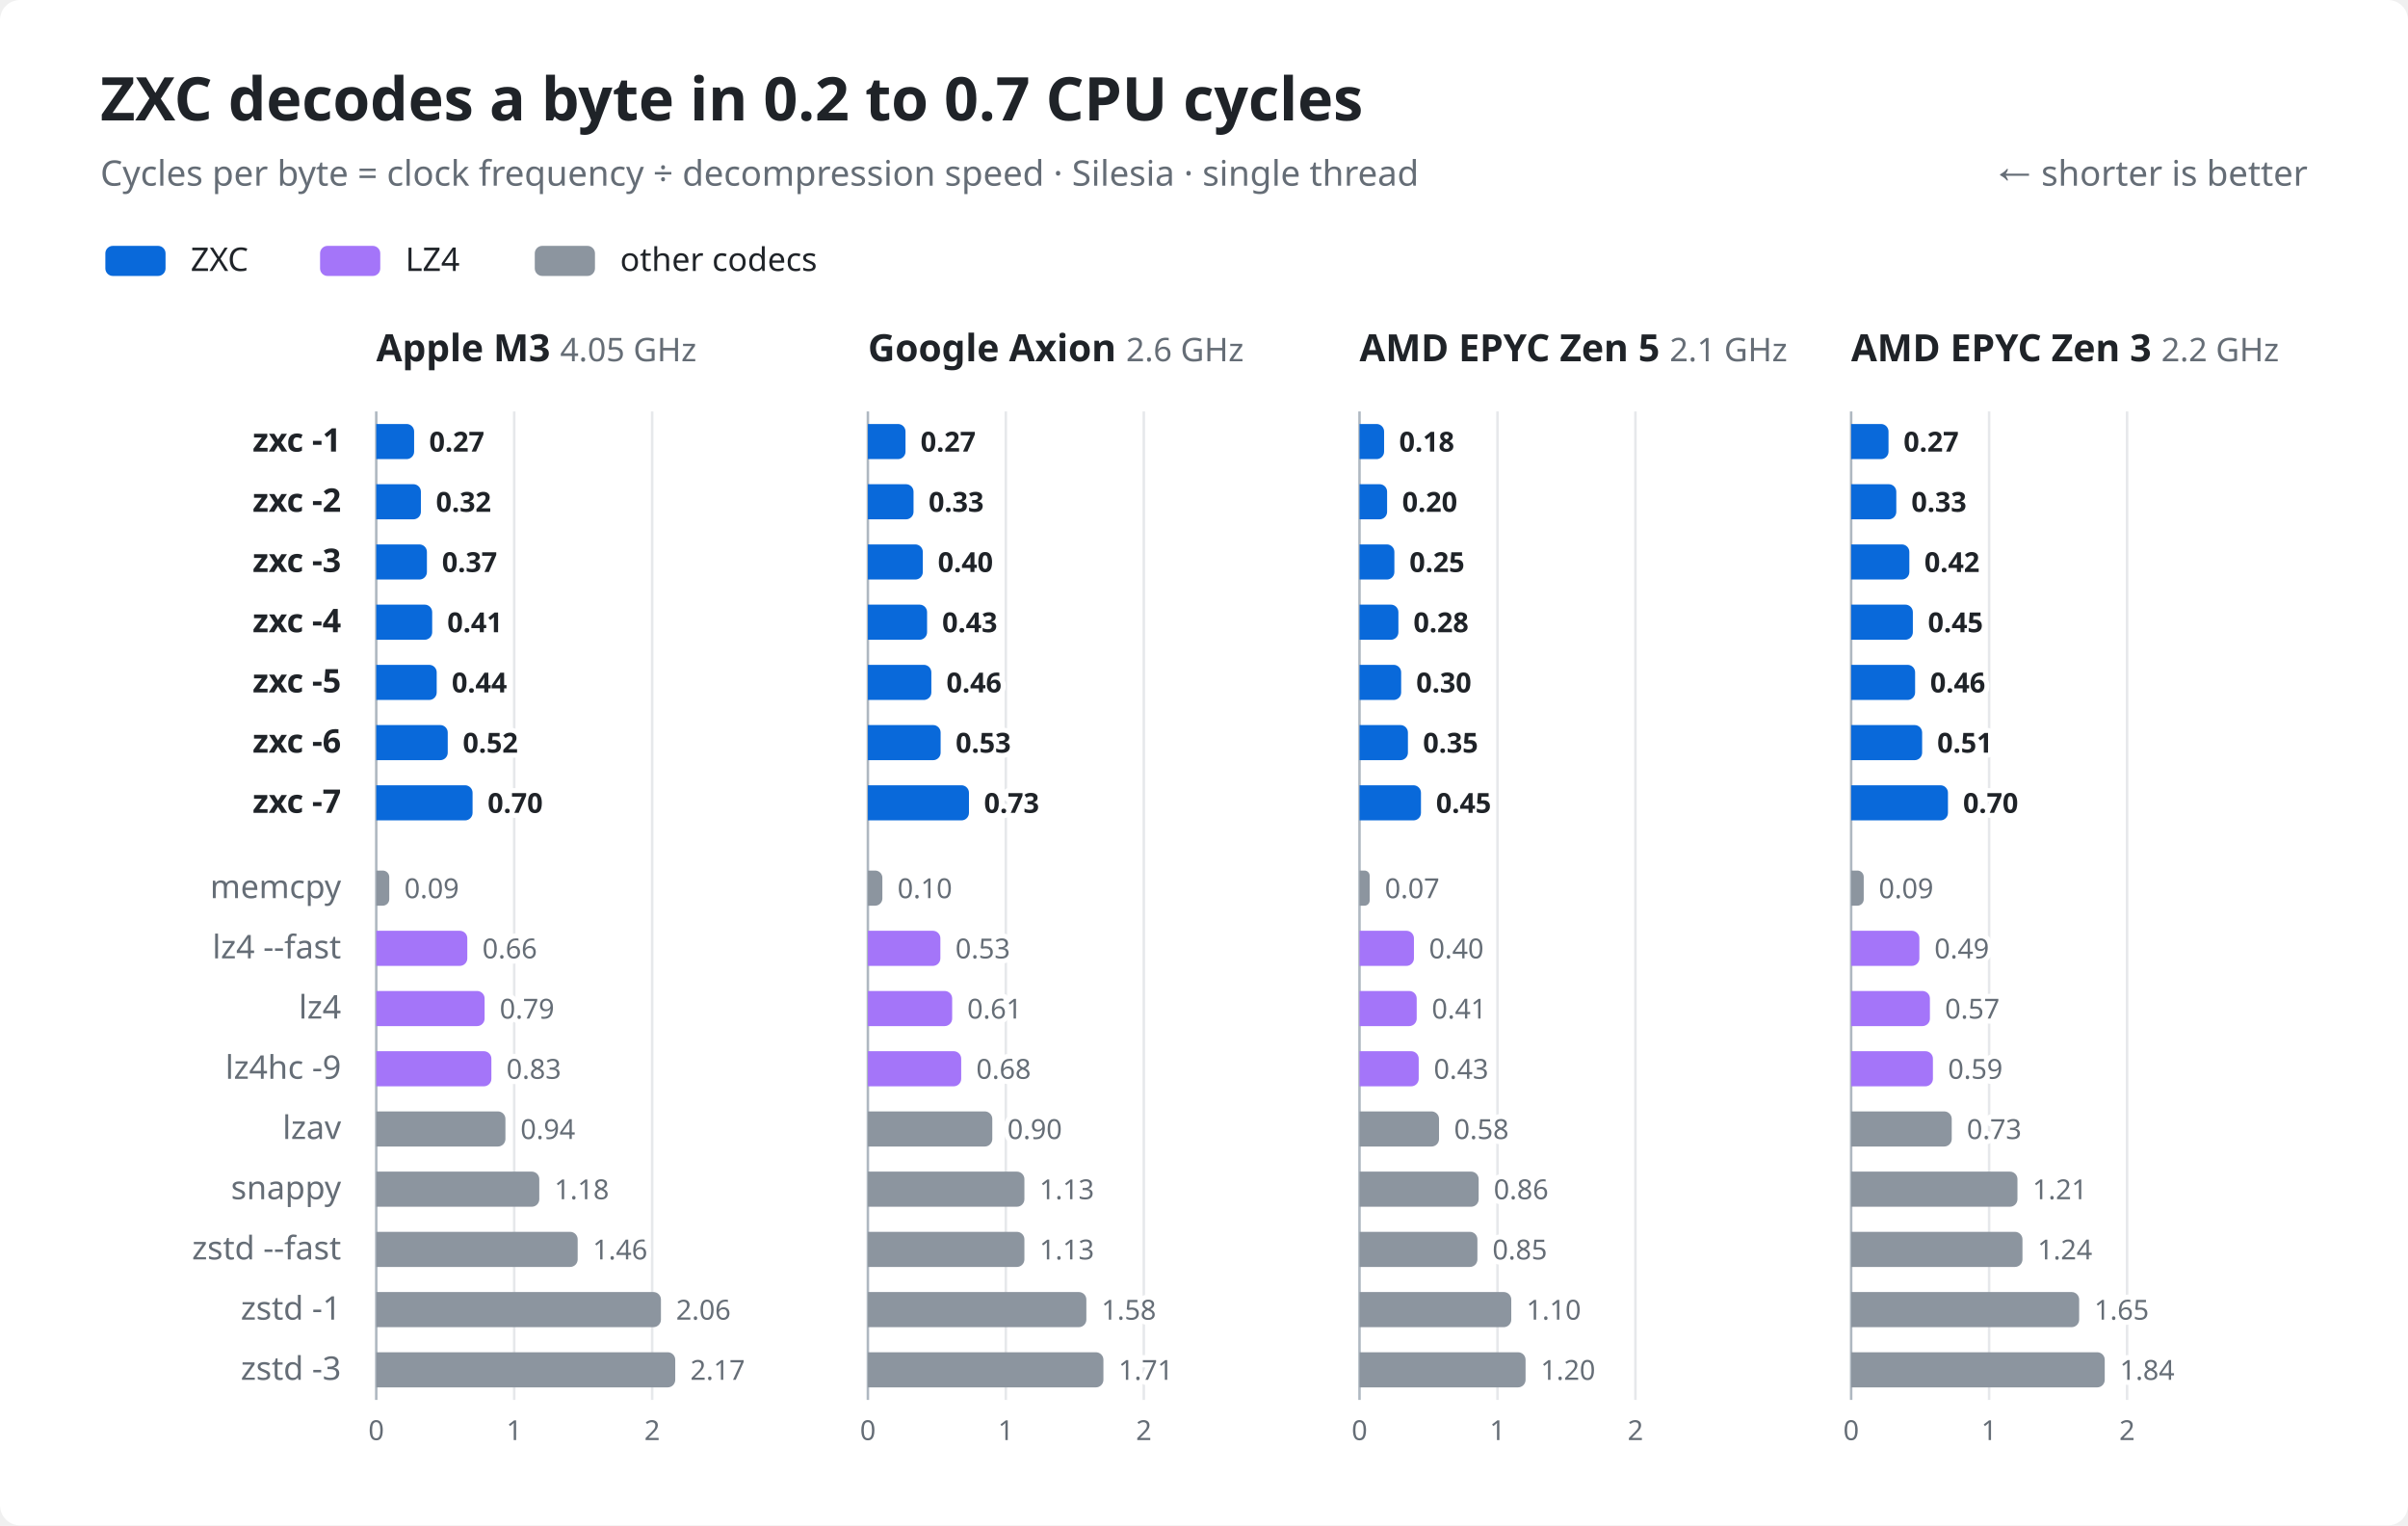
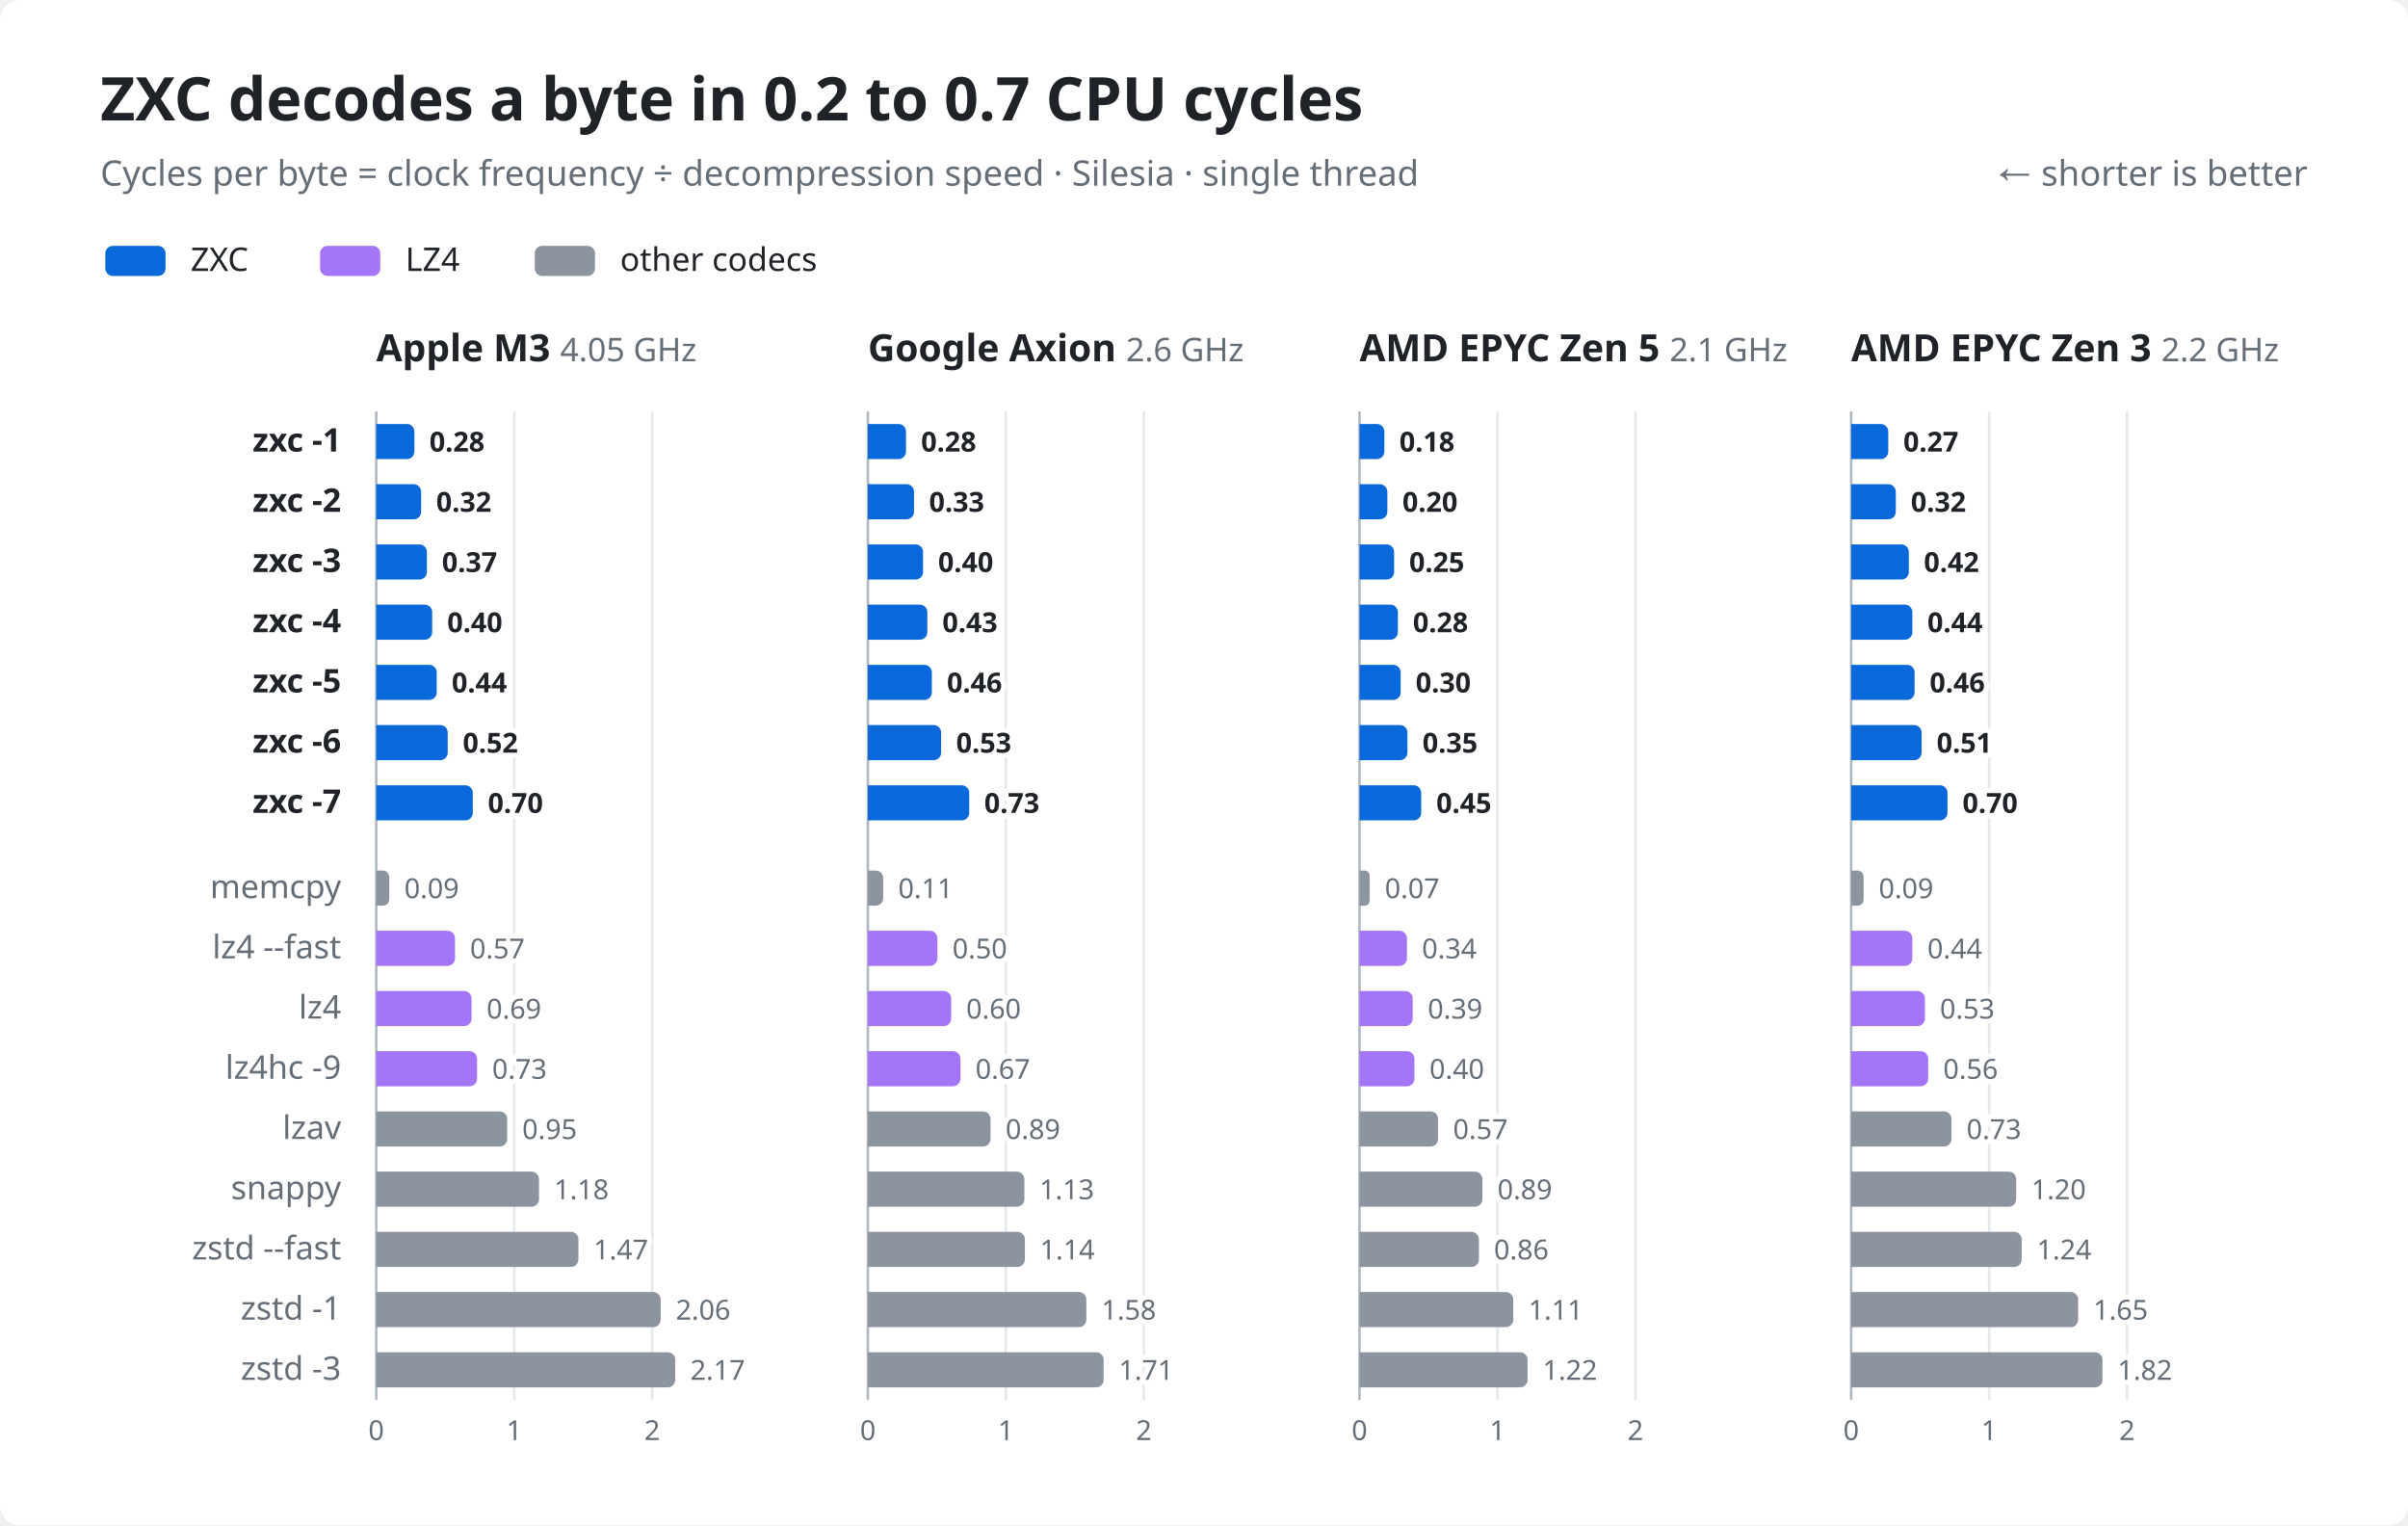
<svg xmlns="http://www.w3.org/2000/svg" viewBox="0 0 960 608" width="960" height="608" role="img" aria-label="CPU cycles per decompressed byte for each codec on four CPUs">
  <style>text{font-family:-apple-system,BlinkMacSystemFont,"Segoe UI","Noto Sans",Helvetica,Arial,sans-serif;font-size:11px}.t{font-size:24px;font-weight:700}.st{font-size:14px}.pt{font-size:15px;font-weight:600}.pa{font-size:13px;font-weight:400}.b{font-weight:600}.lg{font-size:13px}.num{font-variant-numeric:tabular-nums}.grid,.axis{stroke-width:1}.halo{paint-order:stroke;stroke-width:4;stroke-linejoin:round}.bg{fill:#ffffff}text{fill:#1f2328}.mu{fill:#656d76}.grid{stroke:#e6e8eb}.axis{stroke:#afb8c1}.zp{fill:#0969da}.gp{fill:#8c959f}.halo{stroke:#ffffff}.vp{fill:#a475f9}@media (prefers-color-scheme:dark){.bg{fill:#0d1117}text{fill:#e6edf3}.mu{fill:#8d96a0}.grid{stroke:#21262d}.axis{stroke:#3d444d}.zp{fill:#4493f8}.gp{fill:#6e7681}.halo{stroke:#0d1117}.vp{fill:#bc8cff}}.m{text-anchor:middle}.e{text-anchor:end}</style>
  <rect class="bg" width="960" height="608" rx="8" />
  <text x="40" y="48" class="t">ZXC decodes a byte in 0.2 to 0.7 CPU cycles</text>
  <text x="40" y="74" class="st mu">Cycles per byte = clock frequency ÷ decompression speed · Silesia · single thread</text>
  <text x="920" y="74" class="st mu e">← shorter is better</text>
  <rect class="zp" x="42" y="98" width="24" height="12" rx="3" />
  <text x="76" y="108" class="lg">ZXC</text>
  <rect class="vp" x="127.6" y="98" width="24" height="12" rx="3" />
  <text x="161.6" y="108" class="lg">LZ4</text>
  <rect class="gp" x="213.2" y="98" width="24" height="12" rx="3" />
  <text x="247.2" y="108" class="lg">other codecs</text>
  <text x="136" y="180" class="lg b e">zxc -1</text>
  <text x="136" y="204" class="lg b e">zxc -2</text>
  <text x="136" y="228" class="lg b e">zxc -3</text>
  <text x="136" y="252" class="lg b e">zxc -4</text>
  <text x="136" y="276" class="lg b e">zxc -5</text>
  <text x="136" y="300" class="lg b e">zxc -6</text>
  <text x="136" y="324" class="lg b e">zxc -7</text>
  <text x="136" y="358" class="lg mu e">memcpy</text>
  <text x="136" y="382" class="lg mu e">lz4 --fast</text>
  <text x="136" y="406" class="lg mu e">lz4</text>
  <text x="136" y="430" class="lg mu e">lz4hc -9</text>
  <text x="136" y="454" class="lg mu e">lzav</text>
  <text x="136" y="478" class="lg mu e">snappy</text>
  <text x="136" y="502" class="lg mu e">zstd --fast</text>
  <text x="136" y="526" class="lg mu e">zstd -1</text>
  <text x="136" y="550" class="lg mu e">zstd -3</text>
  <text x="150" y="144" class="pt">Apple M3 <tspan class="pa mu">4.05 GHz</tspan>
  </text>
  <path class="axis" d="M150 164v394" />
  <text x="150" y="574" class="mu num m">0</text>
  <path class="grid" d="M205 164v394" />
  <text x="205" y="574" class="mu num m">1</text>
  <path class="grid" d="M260 164v394" />
  <text x="260" y="574" class="mu num m">2</text>
-   <path class="zp" d="M150 169h12.1a3 3 0 0 1 3 3v8a3 3 0 0 1 -3 3h-12.1z" />
-   <text x="171.1" y="180" class="num halo b">0.27</text>
-   <path class="zp" d="M150 193h14.8a3 3 0 0 1 3 3v8a3 3 0 0 1 -3 3h-14.8z" />
-   <text x="173.8" y="204" class="num halo b">0.32</text>
+   <path class="zp" d="M150 169h12.2a3 3 0 0 1 3 3v8a3 3 0 0 1 -3 3h-12.2z" />
+   <text x="171.2" y="180" class="num halo b">0.28</text>
+   <path class="zp" d="M150 193h14.9a3 3 0 0 1 3 3v8a3 3 0 0 1 -3 3h-14.9z" />
+   <text x="173.9" y="204" class="num halo b">0.32</text>
  <path class="zp" d="M150 217h17.2a3 3 0 0 1 3 3v8a3 3 0 0 1 -3 3h-17.2z" />
  <text x="176.2" y="228" class="num halo b">0.37</text>
  <path class="zp" d="M150 241h19.3a3 3 0 0 1 3 3v8a3 3 0 0 1 -3 3h-19.3z" />
-   <text x="178.3" y="252" class="num halo b">0.41</text>
+   <text x="178.3" y="252" class="num halo b">0.40</text>
  <path class="zp" d="M150 265h21.1a3 3 0 0 1 3 3v8a3 3 0 0 1 -3 3h-21.1z" />
  <text x="180.1" y="276" class="num halo b">0.44</text>
  <path class="zp" d="M150 289h25.5a3 3 0 0 1 3 3v8a3 3 0 0 1 -3 3h-25.5z" />
  <text x="184.5" y="300" class="num halo b">0.52</text>
-   <path class="zp" d="M150 313h35.4a3 3 0 0 1 3 3v8a3 3 0 0 1 -3 3h-35.4z" />
-   <text x="194.4" y="324" class="num halo b">0.70</text>
-   <path class="gp" d="M150 347h2.6a2.589 2.589 0 0 1 2.589 2.589v8.822a2.589 2.589 0 0 1 -2.589 2.589h-2.6z" />
+   <path class="zp" d="M150 313h35.5a3 3 0 0 1 3 3v8a3 3 0 0 1 -3 3h-35.5z" />
+   <text x="194.5" y="324" class="num halo b">0.70</text>
+   <path class="gp" d="M150 347h2.6a2.606 2.606 0 0 1 2.606 2.606v8.788a2.606 2.606 0 0 1 -2.606 2.606h-2.6z" />
  <text x="161.2" y="358" class="num halo mu">0.09</text>
-   <path class="vp" d="M150 371h33.3a3 3 0 0 1 3 3v8a3 3 0 0 1 -3 3h-33.3z" />
-   <text x="192.3" y="382" class="num halo mu">0.66</text>
-   <path class="vp" d="M150 395h40.2a3 3 0 0 1 3 3v8a3 3 0 0 1 -3 3h-40.2z" />
-   <text x="199.2" y="406" class="num halo mu">0.79</text>
-   <path class="vp" d="M150 419h42.9a3 3 0 0 1 3 3v8a3 3 0 0 1 -3 3h-42.9z" />
-   <text x="201.9" y="430" class="num halo mu">0.83</text>
-   <path class="gp" d="M150 443h48.5a3 3 0 0 1 3 3v8a3 3 0 0 1 -3 3h-48.5z" />
-   <text x="207.5" y="454" class="num halo mu">0.94</text>
-   <path class="gp" d="M150 467h62a3 3 0 0 1 3 3v8a3 3 0 0 1 -3 3h-62z" />
-   <text x="221" y="478" class="num halo mu">1.18</text>
-   <path class="gp" d="M150 491h77.3a3 3 0 0 1 3 3v8a3 3 0 0 1 -3 3h-77.3z" />
-   <text x="236.3" y="502" class="num halo mu">1.46</text>
-   <path class="gp" d="M150 515h110.5a3 3 0 0 1 3 3v8a3 3 0 0 1 -3 3h-110.5z" />
-   <text x="269.5" y="526" class="num halo mu">2.06</text>
+   <path class="vp" d="M150 371h28.4a3 3 0 0 1 3 3v8a3 3 0 0 1 -3 3h-28.4z" />
+   <text x="187.4" y="382" class="num halo mu">0.57</text>
+   <path class="vp" d="M150 395h35a3 3 0 0 1 3 3v8a3 3 0 0 1 -3 3h-35z" />
+   <text x="194" y="406" class="num halo mu">0.69</text>
+   <path class="vp" d="M150 419h37.2a3 3 0 0 1 3 3v8a3 3 0 0 1 -3 3h-37.2z" />
+   <text x="196.2" y="430" class="num halo mu">0.73</text>
+   <path class="gp" d="M150 443h49.2a3 3 0 0 1 3 3v8a3 3 0 0 1 -3 3h-49.2z" />
+   <text x="208.2" y="454" class="num halo mu">0.95</text>
+   <path class="gp" d="M150 467h61.9a3 3 0 0 1 3 3v8a3 3 0 0 1 -3 3h-61.9z" />
+   <text x="220.9" y="478" class="num halo mu">1.18</text>
+   <path class="gp" d="M150 491h77.6a3 3 0 0 1 3 3v8a3 3 0 0 1 -3 3h-77.6z" />
+   <text x="236.6" y="502" class="num halo mu">1.47</text>
+   <path class="gp" d="M150 515h110.4a3 3 0 0 1 3 3v8a3 3 0 0 1 -3 3h-110.4z" />
+   <text x="269.4" y="526" class="num halo mu">2.06</text>
  <path class="gp" d="M150 539h116.2a3 3 0 0 1 3 3v8a3 3 0 0 1 -3 3h-116.2z" />
  <text x="275.2" y="550" class="num halo mu">2.17</text>
  <text x="346" y="144" class="pt">Google Axion <tspan class="pa mu">2.6 GHz</tspan>
  </text>
  <path class="axis" d="M346 164v394" />
  <text x="346" y="574" class="mu num m">0</text>
  <path class="grid" d="M401 164v394" />
  <text x="401" y="574" class="mu num m">1</text>
  <path class="grid" d="M456 164v394" />
  <text x="456" y="574" class="mu num m">2</text>
-   <path class="zp" d="M346 169h12a3 3 0 0 1 3 3v8a3 3 0 0 1 -3 3h-12z" />
-   <text x="367" y="180" class="num halo b">0.27</text>
-   <path class="zp" d="M346 193h15.2a3 3 0 0 1 3 3v8a3 3 0 0 1 -3 3h-15.2z" />
-   <text x="370.2" y="204" class="num halo b">0.33</text>
-   <path class="zp" d="M346 217h18.9a3 3 0 0 1 3 3v8a3 3 0 0 1 -3 3h-18.9z" />
-   <text x="373.9" y="228" class="num halo b">0.40</text>
-   <path class="zp" d="M346 241h20.6a3 3 0 0 1 3 3v8a3 3 0 0 1 -3 3h-20.6z" />
-   <text x="375.6" y="252" class="num halo b">0.43</text>
-   <path class="zp" d="M346 265h22.3a3 3 0 0 1 3 3v8a3 3 0 0 1 -3 3h-22.3z" />
-   <text x="377.3" y="276" class="num halo b">0.46</text>
-   <path class="zp" d="M346 289h26a3 3 0 0 1 3 3v8a3 3 0 0 1 -3 3h-26z" />
-   <text x="381" y="300" class="num halo b">0.53</text>
-   <path class="zp" d="M346 313h37.3a3 3 0 0 1 3 3v8a3 3 0 0 1 -3 3h-37.3z" />
-   <text x="392.3" y="324" class="num halo b">0.73</text>
-   <path class="gp" d="M346 347h2.9a2.877 2.877 0 0 1 2.877 2.877v8.246a2.877 2.877 0 0 1 -2.877 2.877h-2.9z" />
-   <text x="357.8" y="358" class="num halo mu">0.10</text>
-   <path class="vp" d="M346 371h25.9a3 3 0 0 1 3 3v8a3 3 0 0 1 -3 3h-25.9z" />
-   <text x="380.9" y="382" class="num halo mu">0.53</text>
-   <path class="vp" d="M346 395h30.6a3 3 0 0 1 3 3v8a3 3 0 0 1 -3 3h-30.6z" />
-   <text x="385.6" y="406" class="num halo mu">0.61</text>
-   <path class="vp" d="M346 419h34.2a3 3 0 0 1 3 3v8a3 3 0 0 1 -3 3h-34.2z" />
-   <text x="389.2" y="430" class="num halo mu">0.68</text>
-   <path class="gp" d="M346 443h46.6a3 3 0 0 1 3 3v8a3 3 0 0 1 -3 3h-46.6z" />
-   <text x="401.6" y="454" class="num halo mu">0.90</text>
+   <path class="zp" d="M346 169h12.2a3 3 0 0 1 3 3v8a3 3 0 0 1 -3 3h-12.2z" />
+   <text x="367.2" y="180" class="num halo b">0.28</text>
+   <path class="zp" d="M346 193h15.4a3 3 0 0 1 3 3v8a3 3 0 0 1 -3 3h-15.4z" />
+   <text x="370.4" y="204" class="num halo b">0.33</text>
+   <path class="zp" d="M346 217h19a3 3 0 0 1 3 3v8a3 3 0 0 1 -3 3h-19z" />
+   <text x="374" y="228" class="num halo b">0.40</text>
+   <path class="zp" d="M346 241h20.7a3 3 0 0 1 3 3v8a3 3 0 0 1 -3 3h-20.7z" />
+   <text x="375.7" y="252" class="num halo b">0.43</text>
+   <path class="zp" d="M346 265h22.5a3 3 0 0 1 3 3v8a3 3 0 0 1 -3 3h-22.5z" />
+   <text x="377.5" y="276" class="num halo b">0.46</text>
+   <path class="zp" d="M346 289h26.2a3 3 0 0 1 3 3v8a3 3 0 0 1 -3 3h-26.2z" />
+   <text x="381.2" y="300" class="num halo b">0.53</text>
+   <path class="zp" d="M346 313h37.4a3 3 0 0 1 3 3v8a3 3 0 0 1 -3 3h-37.4z" />
+   <text x="392.4" y="324" class="num halo b">0.73</text>
+   <path class="gp" d="M346 347h3.1a3 3 0 0 1 3 3v8a3 3 0 0 1 -3 3h-3.1z" />
+   <text x="358.1" y="358" class="num halo mu">0.11</text>
+   <path class="vp" d="M346 371h24.7a3 3 0 0 1 3 3v8a3 3 0 0 1 -3 3h-24.7z" />
+   <text x="379.7" y="382" class="num halo mu">0.50</text>
+   <path class="vp" d="M346 395h30.2a3 3 0 0 1 3 3v8a3 3 0 0 1 -3 3h-30.2z" />
+   <text x="385.2" y="406" class="num halo mu">0.60</text>
+   <path class="vp" d="M346 419h33.9a3 3 0 0 1 3 3v8a3 3 0 0 1 -3 3h-33.9z" />
+   <text x="388.9" y="430" class="num halo mu">0.67</text>
+   <path class="gp" d="M346 443h45.9a3 3 0 0 1 3 3v8a3 3 0 0 1 -3 3h-45.9z" />
+   <text x="400.9" y="454" class="num halo mu">0.89</text>
  <path class="gp" d="M346 467h59.4a3 3 0 0 1 3 3v8a3 3 0 0 1 -3 3h-59.4z" />
  <text x="414.4" y="478" class="num halo mu">1.13</text>
-   <path class="gp" d="M346 491h59.4a3 3 0 0 1 3 3v8a3 3 0 0 1 -3 3h-59.4z" />
-   <text x="414.4" y="502" class="num halo mu">1.13</text>
+   <path class="gp" d="M346 491h59.6a3 3 0 0 1 3 3v8a3 3 0 0 1 -3 3h-59.6z" />
+   <text x="414.6" y="502" class="num halo mu">1.14</text>
  <path class="gp" d="M346 515h84.1a3 3 0 0 1 3 3v8a3 3 0 0 1 -3 3h-84.1z" />
  <text x="439.1" y="526" class="num halo mu">1.58</text>
-   <path class="gp" d="M346 539h90.9a3 3 0 0 1 3 3v8a3 3 0 0 1 -3 3h-90.9z" />
-   <text x="445.9" y="550" class="num halo mu">1.71</text>
+   <path class="gp" d="M346 539h91a3 3 0 0 1 3 3v8a3 3 0 0 1 -3 3h-91z" />
+   <text x="446" y="550" class="num halo mu">1.71</text>
  <text x="542" y="144" class="pt">AMD EPYC Zen 5 <tspan class="pa mu">2.1 GHz</tspan>
  </text>
  <path class="axis" d="M542 164v394" />
  <text x="542" y="574" class="mu num m">0</text>
  <path class="grid" d="M597 164v394" />
  <text x="597" y="574" class="mu num m">1</text>
  <path class="grid" d="M652 164v394" />
  <text x="652" y="574" class="mu num m">2</text>
-   <path class="zp" d="M542 169h6.8a3 3 0 0 1 3 3v8a3 3 0 0 1 -3 3h-6.8z" />
-   <text x="557.8" y="180" class="num halo b">0.18</text>
-   <path class="zp" d="M542 193h8a3 3 0 0 1 3 3v8a3 3 0 0 1 -3 3h-8z" />
-   <text x="559" y="204" class="num halo b">0.20</text>
-   <path class="zp" d="M542 217h10.9a3 3 0 0 1 3 3v8a3 3 0 0 1 -3 3h-10.9z" />
-   <text x="561.9" y="228" class="num halo b">0.25</text>
-   <path class="zp" d="M542 241h12.5a3 3 0 0 1 3 3v8a3 3 0 0 1 -3 3h-12.5z" />
-   <text x="563.5" y="252" class="num halo b">0.28</text>
-   <path class="zp" d="M542 265h13.6a3 3 0 0 1 3 3v8a3 3 0 0 1 -3 3h-13.6z" />
-   <text x="564.6" y="276" class="num halo b">0.30</text>
-   <path class="zp" d="M542 289h16.3a3 3 0 0 1 3 3v8a3 3 0 0 1 -3 3h-16.3z" />
-   <text x="567.3" y="300" class="num halo b">0.35</text>
-   <path class="zp" d="M542 313h21.5a3 3 0 0 1 3 3v8a3 3 0 0 1 -3 3h-21.5z" />
-   <text x="572.5" y="324" class="num halo b">0.45</text>
-   <path class="gp" d="M542 347h2a2.05 2.05 0 0 1 2.05 2.05v9.9a2.05 2.05 0 0 1 -2.05 2.05h-2z" />
+   <path class="zp" d="M542 169h6.9a3 3 0 0 1 3 3v8a3 3 0 0 1 -3 3h-6.9z" />
+   <text x="557.9" y="180" class="num halo b">0.18</text>
+   <path class="zp" d="M542 193h8.1a3 3 0 0 1 3 3v8a3 3 0 0 1 -3 3h-8.1z" />
+   <text x="559.1" y="204" class="num halo b">0.20</text>
+   <path class="zp" d="M542 217h10.8a3 3 0 0 1 3 3v8a3 3 0 0 1 -3 3h-10.8z" />
+   <text x="561.8" y="228" class="num halo b">0.25</text>
+   <path class="zp" d="M542 241h12.3a3 3 0 0 1 3 3v8a3 3 0 0 1 -3 3h-12.3z" />
+   <text x="563.3" y="252" class="num halo b">0.28</text>
+   <path class="zp" d="M542 265h13.4a3 3 0 0 1 3 3v8a3 3 0 0 1 -3 3h-13.4z" />
+   <text x="564.4" y="276" class="num halo b">0.30</text>
+   <path class="zp" d="M542 289h16.1a3 3 0 0 1 3 3v8a3 3 0 0 1 -3 3h-16.1z" />
+   <text x="567.1" y="300" class="num halo b">0.35</text>
+   <path class="zp" d="M542 313h21.6a3 3 0 0 1 3 3v8a3 3 0 0 1 -3 3h-21.6z" />
+   <text x="572.6" y="324" class="num halo b">0.45</text>
+   <path class="gp" d="M542 347h2a2.049 2.049 0 0 1 2.049 2.049v9.902a2.049 2.049 0 0 1 -2.049 2.049h-2z" />
  <text x="552.1" y="358" class="num halo mu">0.07</text>
-   <path class="vp" d="M542 371h18.7a3 3 0 0 1 3 3v8a3 3 0 0 1 -3 3h-18.7z" />
-   <text x="569.7" y="382" class="num halo mu">0.40</text>
-   <path class="vp" d="M542 395h19.8a3 3 0 0 1 3 3v8a3 3 0 0 1 -3 3h-19.8z" />
-   <text x="570.8" y="406" class="num halo mu">0.41</text>
-   <path class="vp" d="M542 419h20.6a3 3 0 0 1 3 3v8a3 3 0 0 1 -3 3h-20.6z" />
-   <text x="571.6" y="430" class="num halo mu">0.43</text>
-   <path class="gp" d="M542 443h28.7a3 3 0 0 1 3 3v8a3 3 0 0 1 -3 3h-28.7z" />
-   <text x="579.7" y="454" class="num halo mu">0.58</text>
-   <path class="gp" d="M542 467h44.5a3 3 0 0 1 3 3v8a3 3 0 0 1 -3 3h-44.5z" />
-   <text x="595.5" y="478" class="num halo mu">0.86</text>
-   <path class="gp" d="M542 491h44a3 3 0 0 1 3 3v8a3 3 0 0 1 -3 3h-44z" />
-   <text x="595" y="502" class="num halo mu">0.85</text>
-   <path class="gp" d="M542 515h57.5a3 3 0 0 1 3 3v8a3 3 0 0 1 -3 3h-57.5z" />
-   <text x="608.5" y="526" class="num halo mu">1.10</text>
-   <path class="gp" d="M542 539h63.2a3 3 0 0 1 3 3v8a3 3 0 0 1 -3 3h-63.2z" />
-   <text x="614.2" y="550" class="num halo mu">1.20</text>
+   <path class="vp" d="M542 371h15.9a3 3 0 0 1 3 3v8a3 3 0 0 1 -3 3h-15.9z" />
+   <text x="566.9" y="382" class="num halo mu">0.34</text>
+   <path class="vp" d="M542 395h18.2a3 3 0 0 1 3 3v8a3 3 0 0 1 -3 3h-18.2z" />
+   <text x="569.2" y="406" class="num halo mu">0.39</text>
+   <path class="vp" d="M542 419h18.9a3 3 0 0 1 3 3v8a3 3 0 0 1 -3 3h-18.9z" />
+   <text x="569.9" y="430" class="num halo mu">0.40</text>
+   <path class="gp" d="M542 443h28.3a3 3 0 0 1 3 3v8a3 3 0 0 1 -3 3h-28.3z" />
+   <text x="579.3" y="454" class="num halo mu">0.57</text>
+   <path class="gp" d="M542 467h46a3 3 0 0 1 3 3v8a3 3 0 0 1 -3 3h-46z" />
+   <text x="597" y="478" class="num halo mu">0.89</text>
+   <path class="gp" d="M542 491h44.6a3 3 0 0 1 3 3v8a3 3 0 0 1 -3 3h-44.6z" />
+   <text x="595.6" y="502" class="num halo mu">0.86</text>
+   <path class="gp" d="M542 515h58.3a3 3 0 0 1 3 3v8a3 3 0 0 1 -3 3h-58.3z" />
+   <text x="609.3" y="526" class="num halo mu">1.11</text>
+   <path class="gp" d="M542 539h64a3 3 0 0 1 3 3v8a3 3 0 0 1 -3 3h-64z" />
+   <text x="615" y="550" class="num halo mu">1.22</text>
  <text x="738" y="144" class="pt">AMD EPYC Zen 3 <tspan class="pa mu">2.2 GHz</tspan>
  </text>
  <path class="axis" d="M738 164v394" />
  <text x="738" y="574" class="mu num m">0</text>
  <path class="grid" d="M793 164v394" />
  <text x="793" y="574" class="mu num m">1</text>
  <path class="grid" d="M848 164v394" />
  <text x="848" y="574" class="mu num m">2</text>
-   <path class="zp" d="M738 169h11.9a3 3 0 0 1 3 3v8a3 3 0 0 1 -3 3h-11.9z" />
-   <text x="758.9" y="180" class="num halo b">0.27</text>
-   <path class="zp" d="M738 193h15a3 3 0 0 1 3 3v8a3 3 0 0 1 -3 3h-15z" />
-   <text x="762" y="204" class="num halo b">0.33</text>
-   <path class="zp" d="M738 217h20.2a3 3 0 0 1 3 3v8a3 3 0 0 1 -3 3h-20.2z" />
-   <text x="767.2" y="228" class="num halo b">0.42</text>
-   <path class="zp" d="M738 241h21.6a3 3 0 0 1 3 3v8a3 3 0 0 1 -3 3h-21.6z" />
-   <text x="768.6" y="252" class="num halo b">0.45</text>
-   <path class="zp" d="M738 265h22.5a3 3 0 0 1 3 3v8a3 3 0 0 1 -3 3h-22.5z" />
-   <text x="769.5" y="276" class="num halo b">0.46</text>
-   <path class="zp" d="M738 289h25.3a3 3 0 0 1 3 3v8a3 3 0 0 1 -3 3h-25.3z" />
-   <text x="772.3" y="300" class="num halo b">0.51</text>
-   <path class="zp" d="M738 313h35.6a3 3 0 0 1 3 3v8a3 3 0 0 1 -3 3h-35.6z" />
-   <text x="782.6" y="324" class="num halo b">0.70</text>
-   <path class="gp" d="M738 347h2.5a2.513 2.513 0 0 1 2.513 2.513v8.974a2.513 2.513 0 0 1 -2.513 2.513h-2.5z" />
+   <path class="zp" d="M738 169h11.8a3 3 0 0 1 3 3v8a3 3 0 0 1 -3 3h-11.8z" />
+   <text x="758.8" y="180" class="num halo b">0.27</text>
+   <path class="zp" d="M738 193h14.8a3 3 0 0 1 3 3v8a3 3 0 0 1 -3 3h-14.8z" />
+   <text x="761.8" y="204" class="num halo b">0.32</text>
+   <path class="zp" d="M738 217h20a3 3 0 0 1 3 3v8a3 3 0 0 1 -3 3h-20z" />
+   <text x="767" y="228" class="num halo b">0.42</text>
+   <path class="zp" d="M738 241h21.4a3 3 0 0 1 3 3v8a3 3 0 0 1 -3 3h-21.4z" />
+   <text x="768.4" y="252" class="num halo b">0.44</text>
+   <path class="zp" d="M738 265h22.3a3 3 0 0 1 3 3v8a3 3 0 0 1 -3 3h-22.3z" />
+   <text x="769.3" y="276" class="num halo b">0.46</text>
+   <path class="zp" d="M738 289h25.1a3 3 0 0 1 3 3v8a3 3 0 0 1 -3 3h-25.1z" />
+   <text x="772.1" y="300" class="num halo b">0.51</text>
+   <path class="zp" d="M738 313h35.4a3 3 0 0 1 3 3v8a3 3 0 0 1 -3 3h-35.4z" />
+   <text x="782.4" y="324" class="num halo b">0.70</text>
+   <path class="gp" d="M738 347h2.5a2.475 2.475 0 0 1 2.475 2.475v9.049a2.475 2.475 0 0 1 -2.475 2.475h-2.5z" />
  <text x="749" y="358" class="num halo mu">0.09</text>
-   <path class="vp" d="M738 371h24.2a3 3 0 0 1 3 3v8a3 3 0 0 1 -3 3h-24.2z" />
-   <text x="771.2" y="382" class="num halo mu">0.49</text>
-   <path class="vp" d="M738 395h28.4a3 3 0 0 1 3 3v8a3 3 0 0 1 -3 3h-28.4z" />
-   <text x="775.4" y="406" class="num halo mu">0.57</text>
-   <path class="vp" d="M738 419h29.6a3 3 0 0 1 3 3v8a3 3 0 0 1 -3 3h-29.6z" />
-   <text x="776.6" y="430" class="num halo mu">0.59</text>
-   <path class="gp" d="M738 443h37.1a3 3 0 0 1 3 3v8a3 3 0 0 1 -3 3h-37.1z" />
-   <text x="784.1" y="454" class="num halo mu">0.73</text>
-   <path class="gp" d="M738 467h63.3a3 3 0 0 1 3 3v8a3 3 0 0 1 -3 3h-63.3z" />
-   <text x="810.3" y="478" class="num halo mu">1.21</text>
-   <path class="gp" d="M738 491h65.3a3 3 0 0 1 3 3v8a3 3 0 0 1 -3 3h-65.3z" />
-   <text x="812.3" y="502" class="num halo mu">1.24</text>
-   <path class="gp" d="M738 515h87.9a3 3 0 0 1 3 3v8a3 3 0 0 1 -3 3h-87.9z" />
-   <text x="834.9" y="526" class="num halo mu">1.65</text>
-   <path class="gp" d="M738 539h98.1a3 3 0 0 1 3 3v8a3 3 0 0 1 -3 3h-98.1z" />
-   <text x="845.1" y="550" class="num halo mu">1.84</text>
+   <path class="vp" d="M738 371h21.4a3 3 0 0 1 3 3v8a3 3 0 0 1 -3 3h-21.4z" />
+   <text x="768.4" y="382" class="num halo mu">0.44</text>
+   <path class="vp" d="M738 395h26.4a3 3 0 0 1 3 3v8a3 3 0 0 1 -3 3h-26.4z" />
+   <text x="773.4" y="406" class="num halo mu">0.53</text>
+   <path class="vp" d="M738 419h27.7a3 3 0 0 1 3 3v8a3 3 0 0 1 -3 3h-27.7z" />
+   <text x="774.7" y="430" class="num halo mu">0.56</text>
+   <path class="gp" d="M738 443h37a3 3 0 0 1 3 3v8a3 3 0 0 1 -3 3h-37z" />
+   <text x="784" y="454" class="num halo mu">0.73</text>
+   <path class="gp" d="M738 467h62.8a3 3 0 0 1 3 3v8a3 3 0 0 1 -3 3h-62.8z" />
+   <text x="809.8" y="478" class="num halo mu">1.20</text>
+   <path class="gp" d="M738 491h65a3 3 0 0 1 3 3v8a3 3 0 0 1 -3 3h-65z" />
+   <text x="812" y="502" class="num halo mu">1.24</text>
+   <path class="gp" d="M738 515h87.5a3 3 0 0 1 3 3v8a3 3 0 0 1 -3 3h-87.5z" />
+   <text x="834.5" y="526" class="num halo mu">1.65</text>
+   <path class="gp" d="M738 539h97.2a3 3 0 0 1 3 3v8a3 3 0 0 1 -3 3h-97.2z" />
+   <text x="844.2" y="550" class="num halo mu">1.82</text>
</svg>
